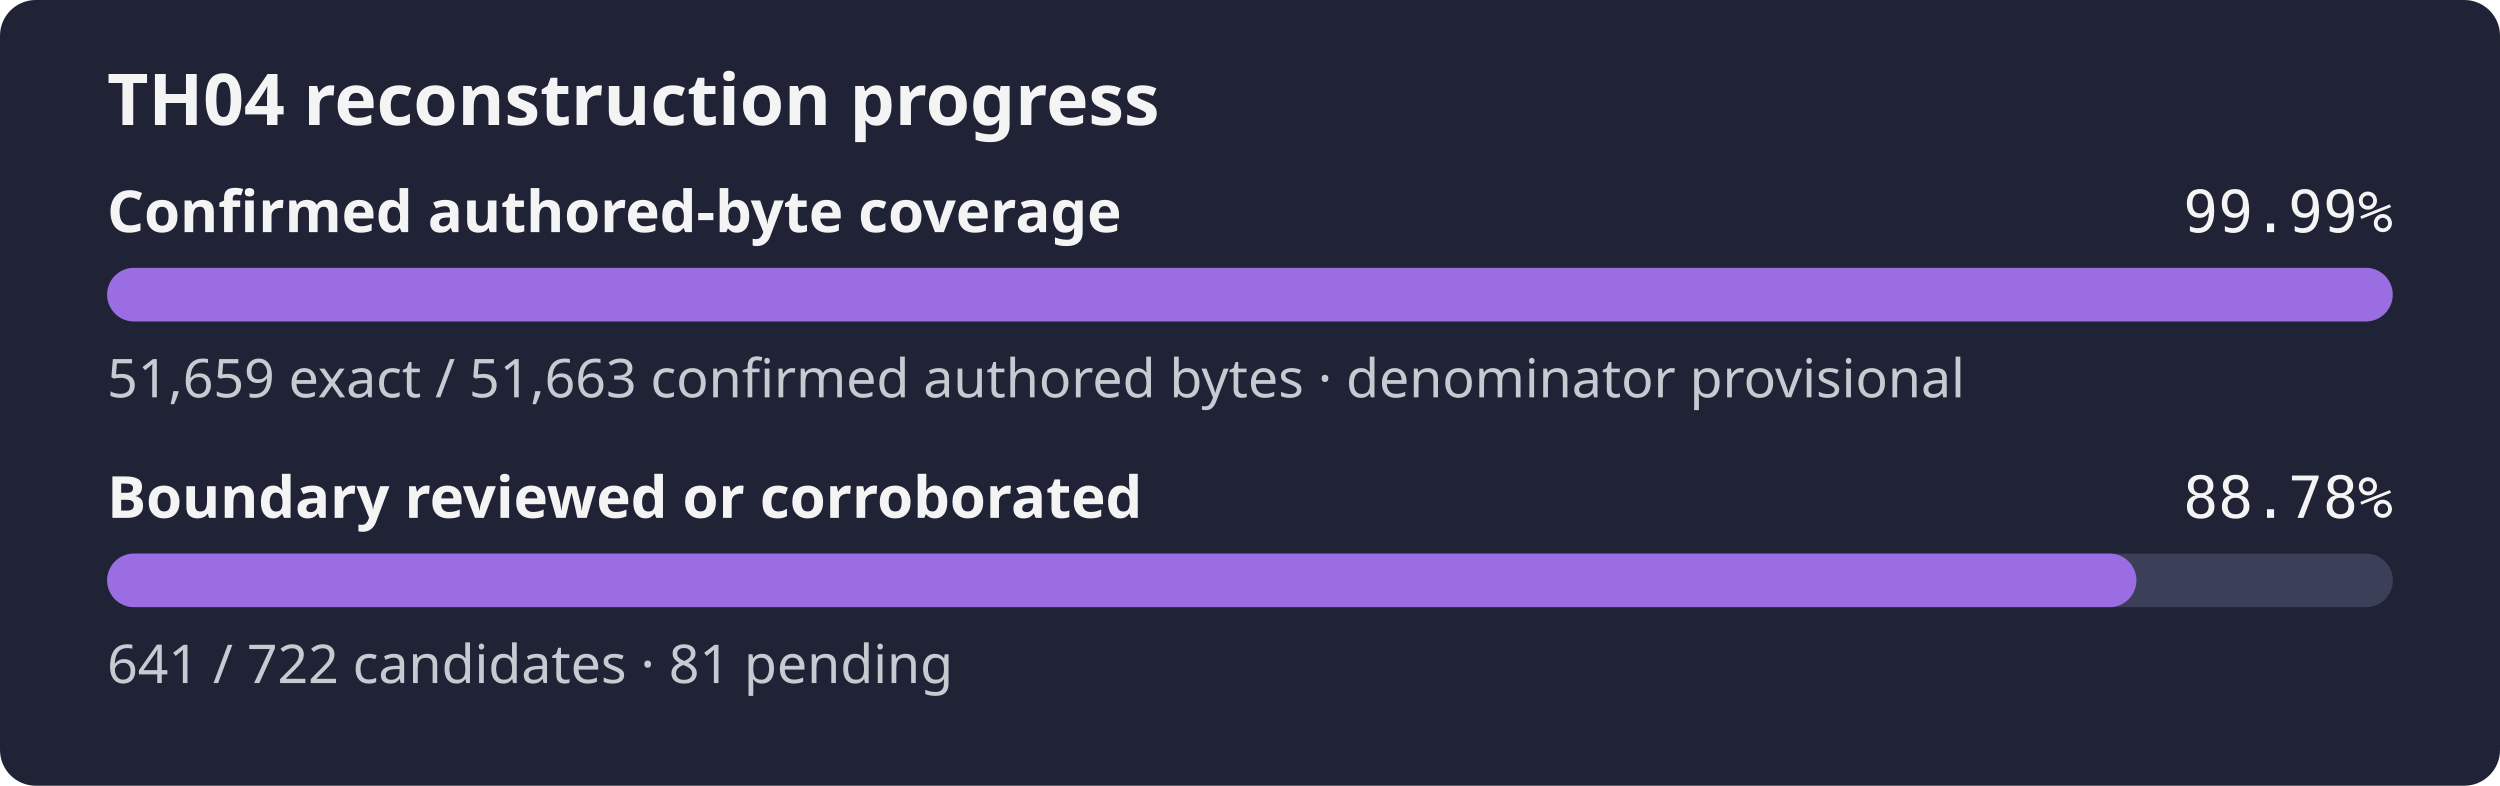
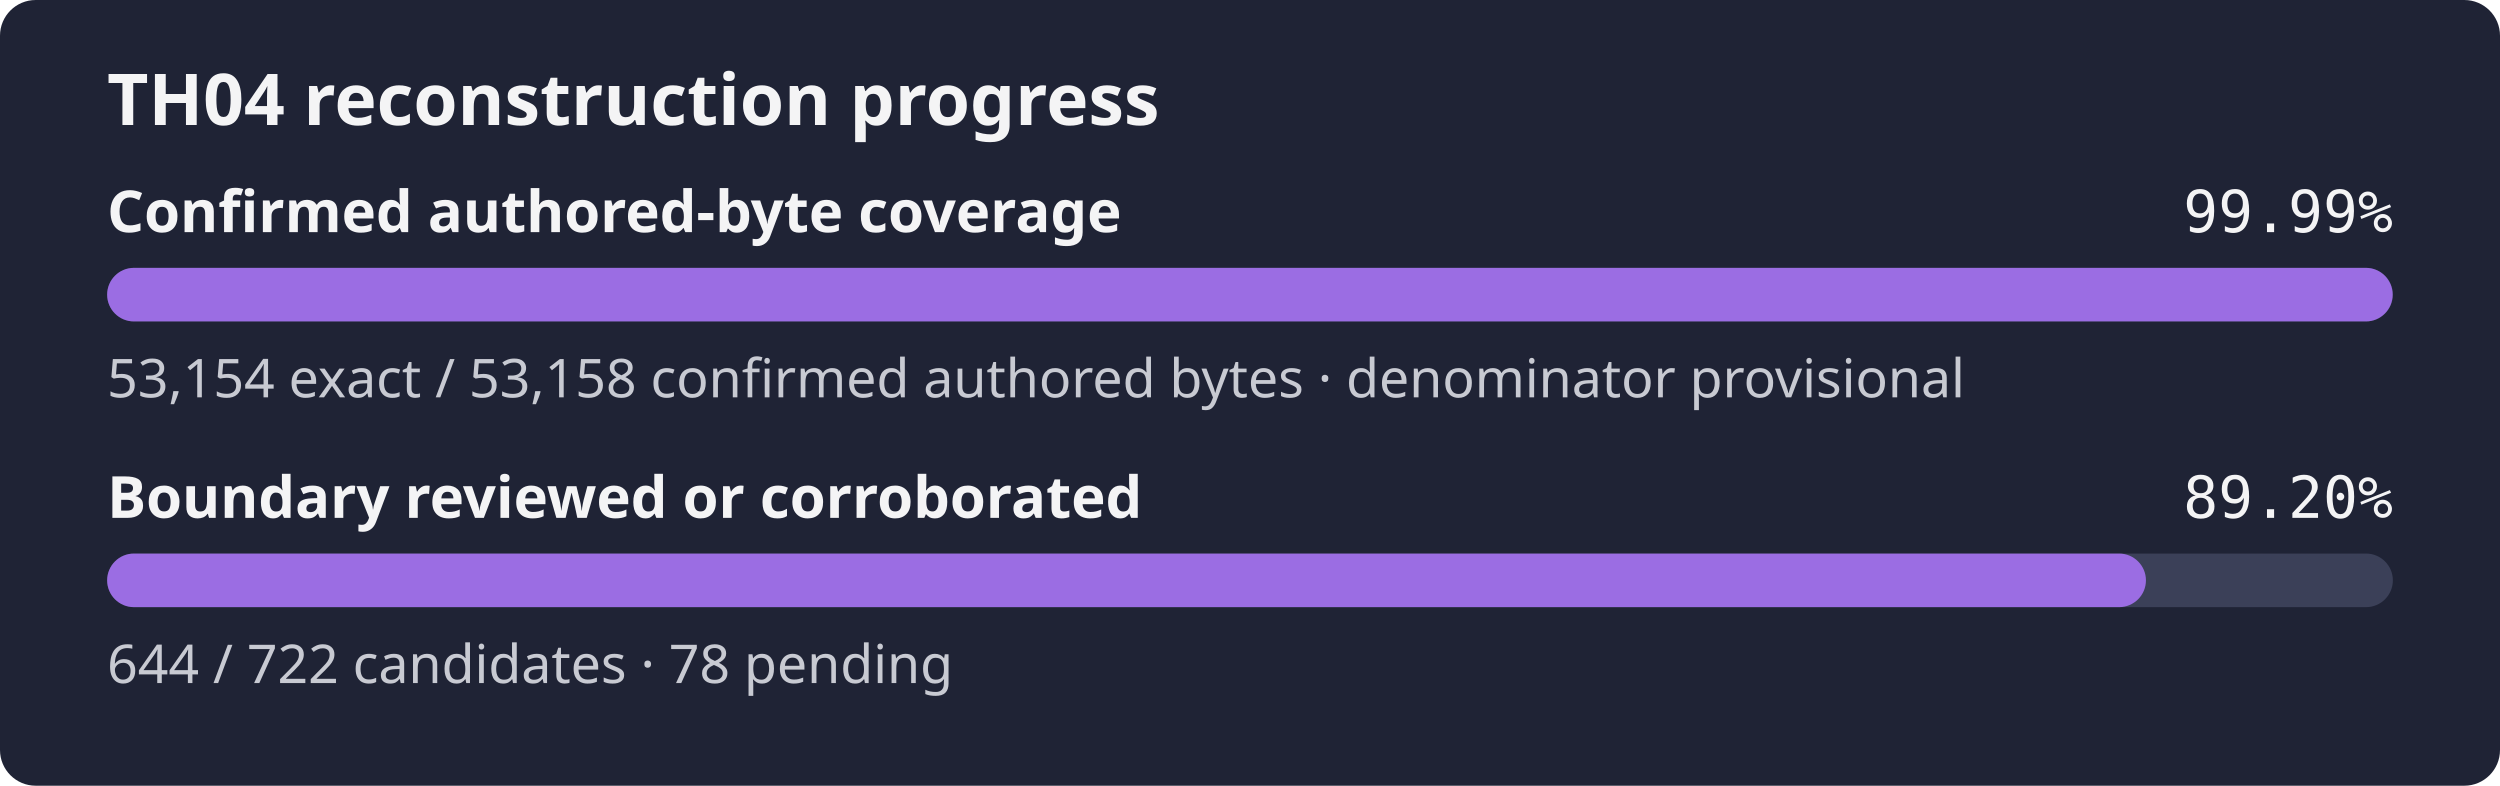
- <svg xmlns="http://www.w3.org/2000/svg" width="560" height="176" role="img" aria-label="TH04 reconstruction progress: 99.99% of the confirmed authored-byte set is exact, boundary reviewed or corroborated 88.78%">
+ <svg xmlns="http://www.w3.org/2000/svg" width="560" height="176" role="img" aria-label="TH04 reconstruction progress: 99.99% of the confirmed authored-byte set is exact, boundary reviewed or corroborated 89.20%">
  <rect width="560" height="176" rx="8" fill="#1f2335" />
  <text x="24" y="28" fill="#f4f4f5" font-family="sans-serif" font-size="16" font-weight="600">TH04 reconstruction progress</text>
  <text x="24" y="52" fill="#f4f4f5" font-family="sans-serif" font-size="13" font-weight="600">Confirmed authored-byte coverage</text>
  <text x="536" y="52" fill="#f4f4f5" text-anchor="end" font-family="monospace" font-size="13">99.99%</text>
  <rect x="24" y="60" width="512" height="12" rx="6" fill="#3b4058" />
  <rect x="24" y="60" width="511.96" height="12" rx="6" fill="#9b6de3" />
-   <text x="24" y="89" fill="#c8cad2" font-family="sans-serif" font-size="12">51,659 exact / 51,663 confirmed authored bytes · denominator provisional</text>
+   <text x="24" y="89" fill="#c8cad2" font-family="sans-serif" font-size="12">53,154 exact / 53,158 confirmed authored bytes · denominator provisional</text>
  <text x="24" y="116" fill="#f4f4f5" font-family="sans-serif" font-size="13" font-weight="600">Boundary reviewed or corroborated</text>
-   <text x="536" y="116" fill="#f4f4f5" text-anchor="end" font-family="monospace" font-size="13">88.78%</text>
+   <text x="536" y="116" fill="#f4f4f5" text-anchor="end" font-family="monospace" font-size="13">89.20%</text>
  <rect x="24" y="124" width="512" height="12" rx="6" fill="#3b4058" />
-   <rect x="24" y="124" width="454.56" height="12" rx="6" fill="#9b6de3" />
-   <text x="24" y="153" fill="#c8cad2" font-family="sans-serif" font-size="12">641 / 722 candidates · 81 pending</text>
+   <rect x="24" y="124" width="456.69" height="12" rx="6" fill="#9b6de3" />
+   <text x="24" y="153" fill="#c8cad2" font-family="sans-serif" font-size="12">644 / 722 candidates · 78 pending</text>
</svg>
